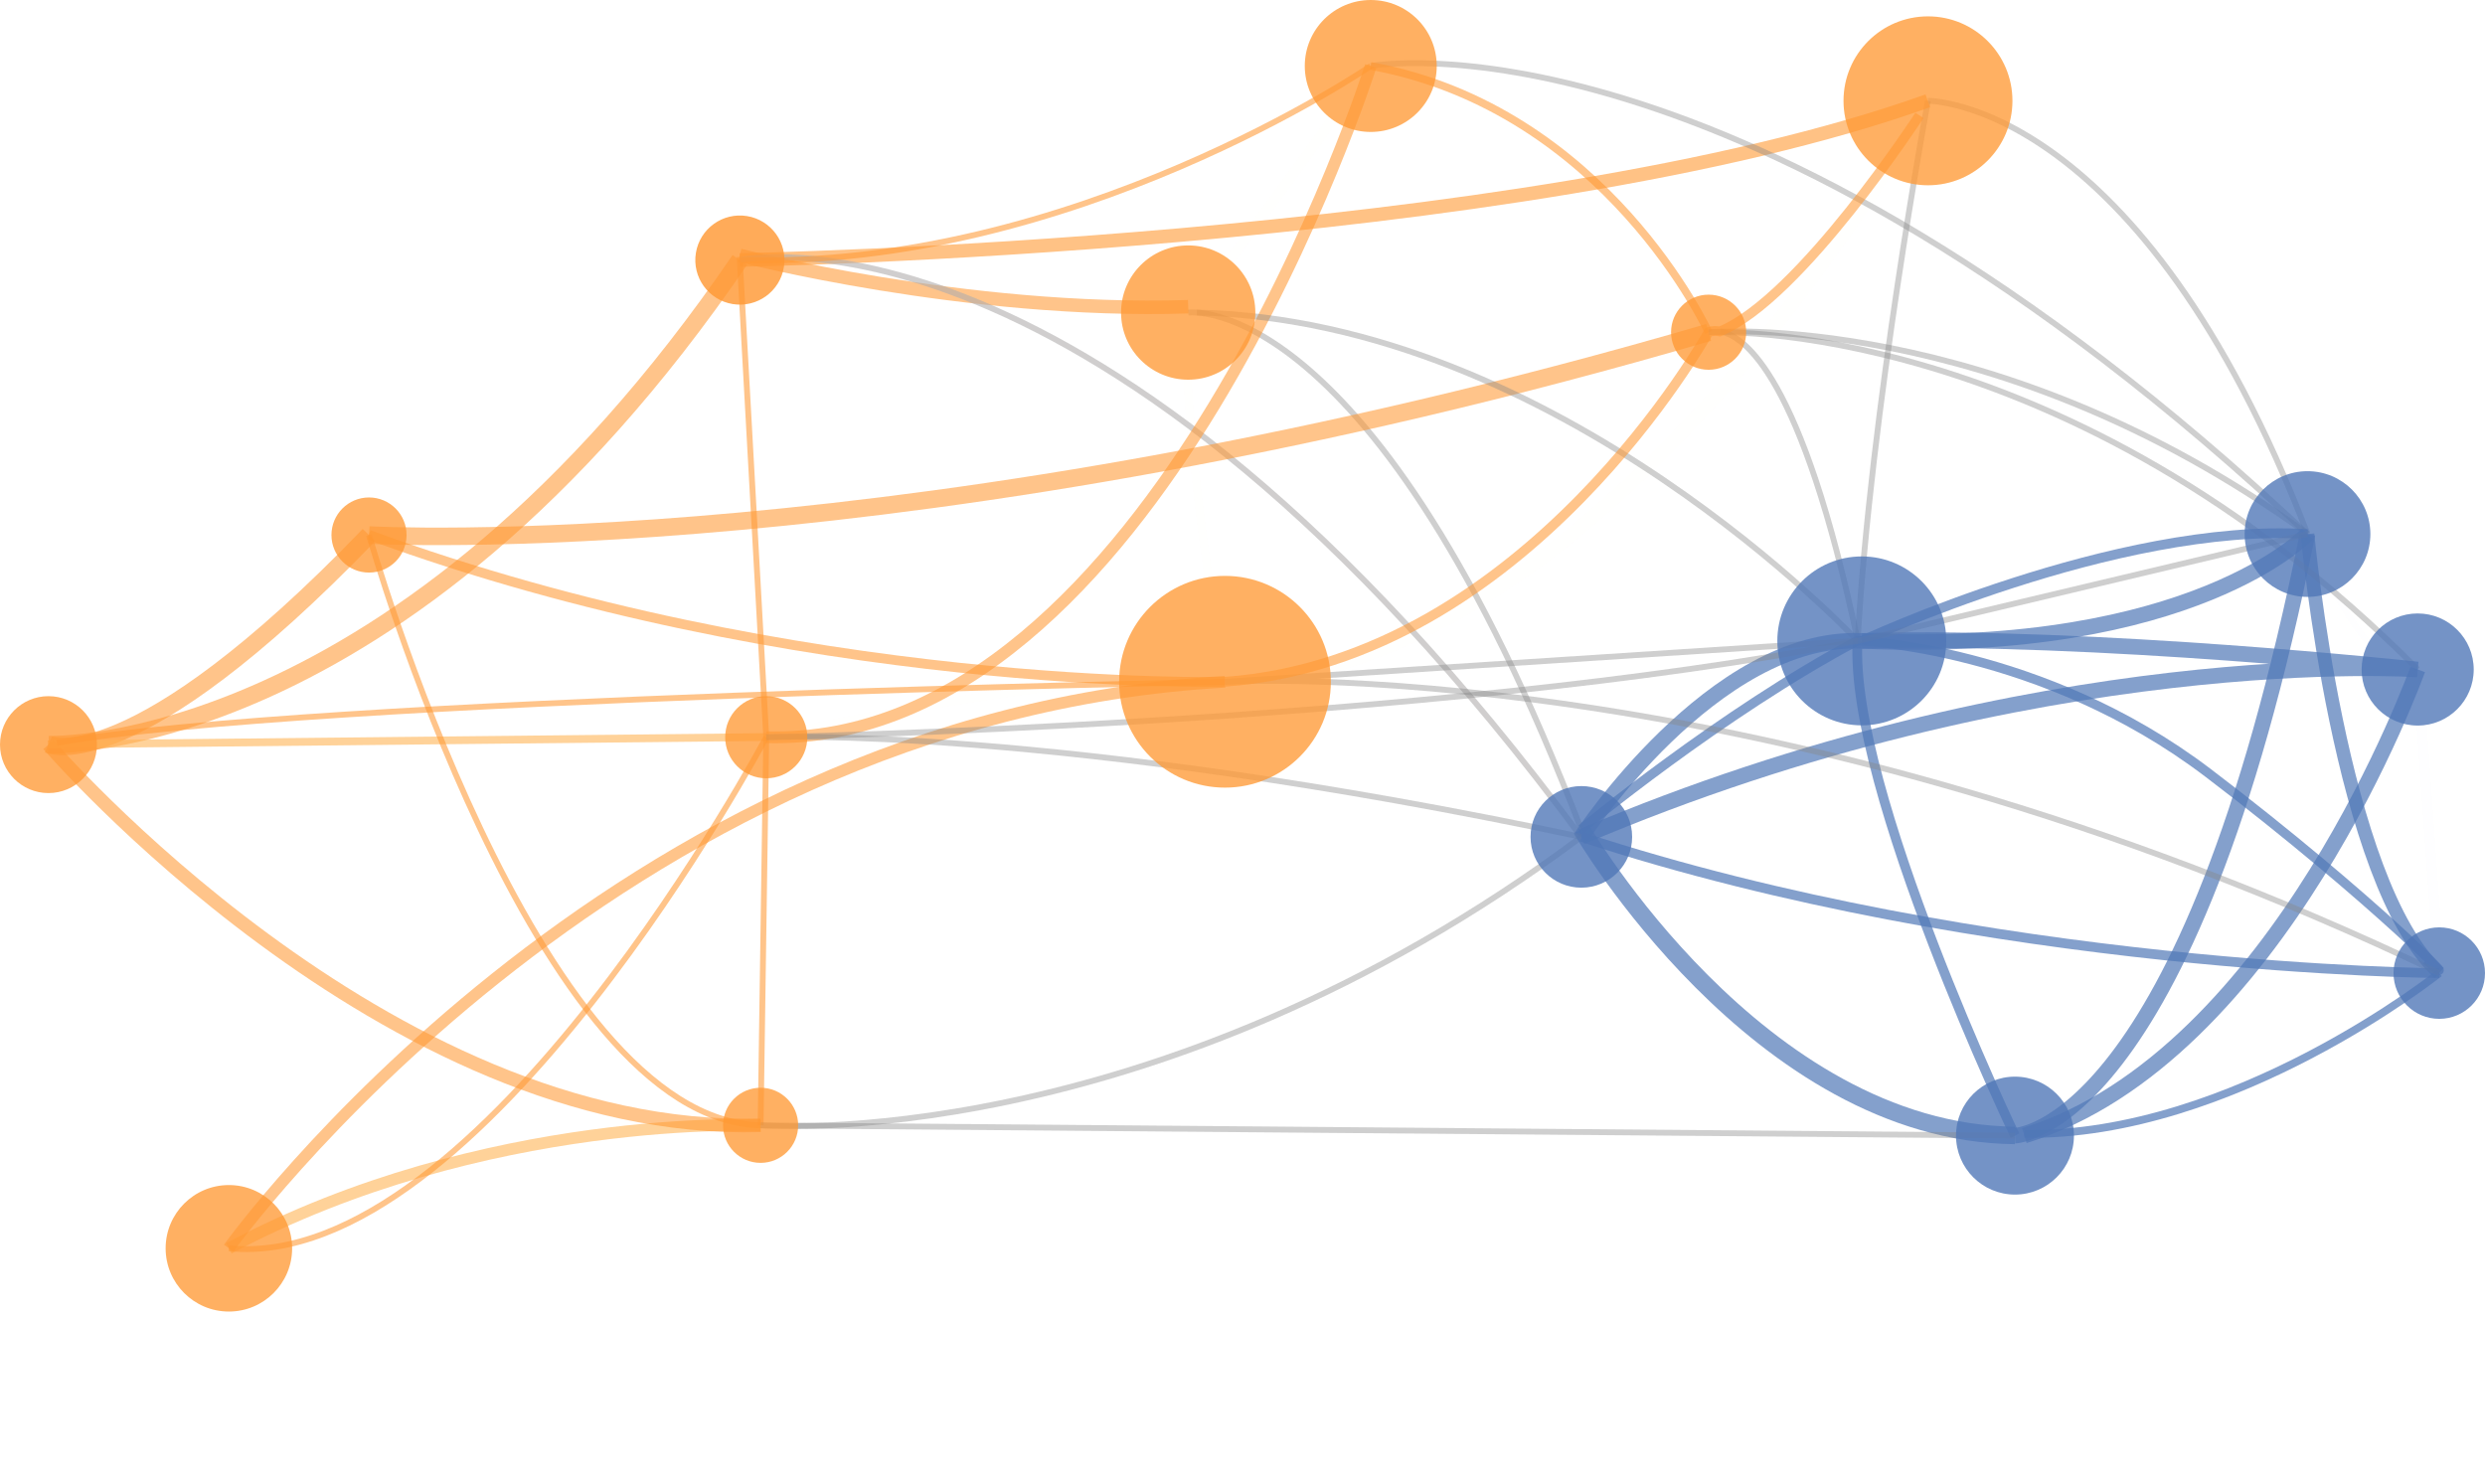
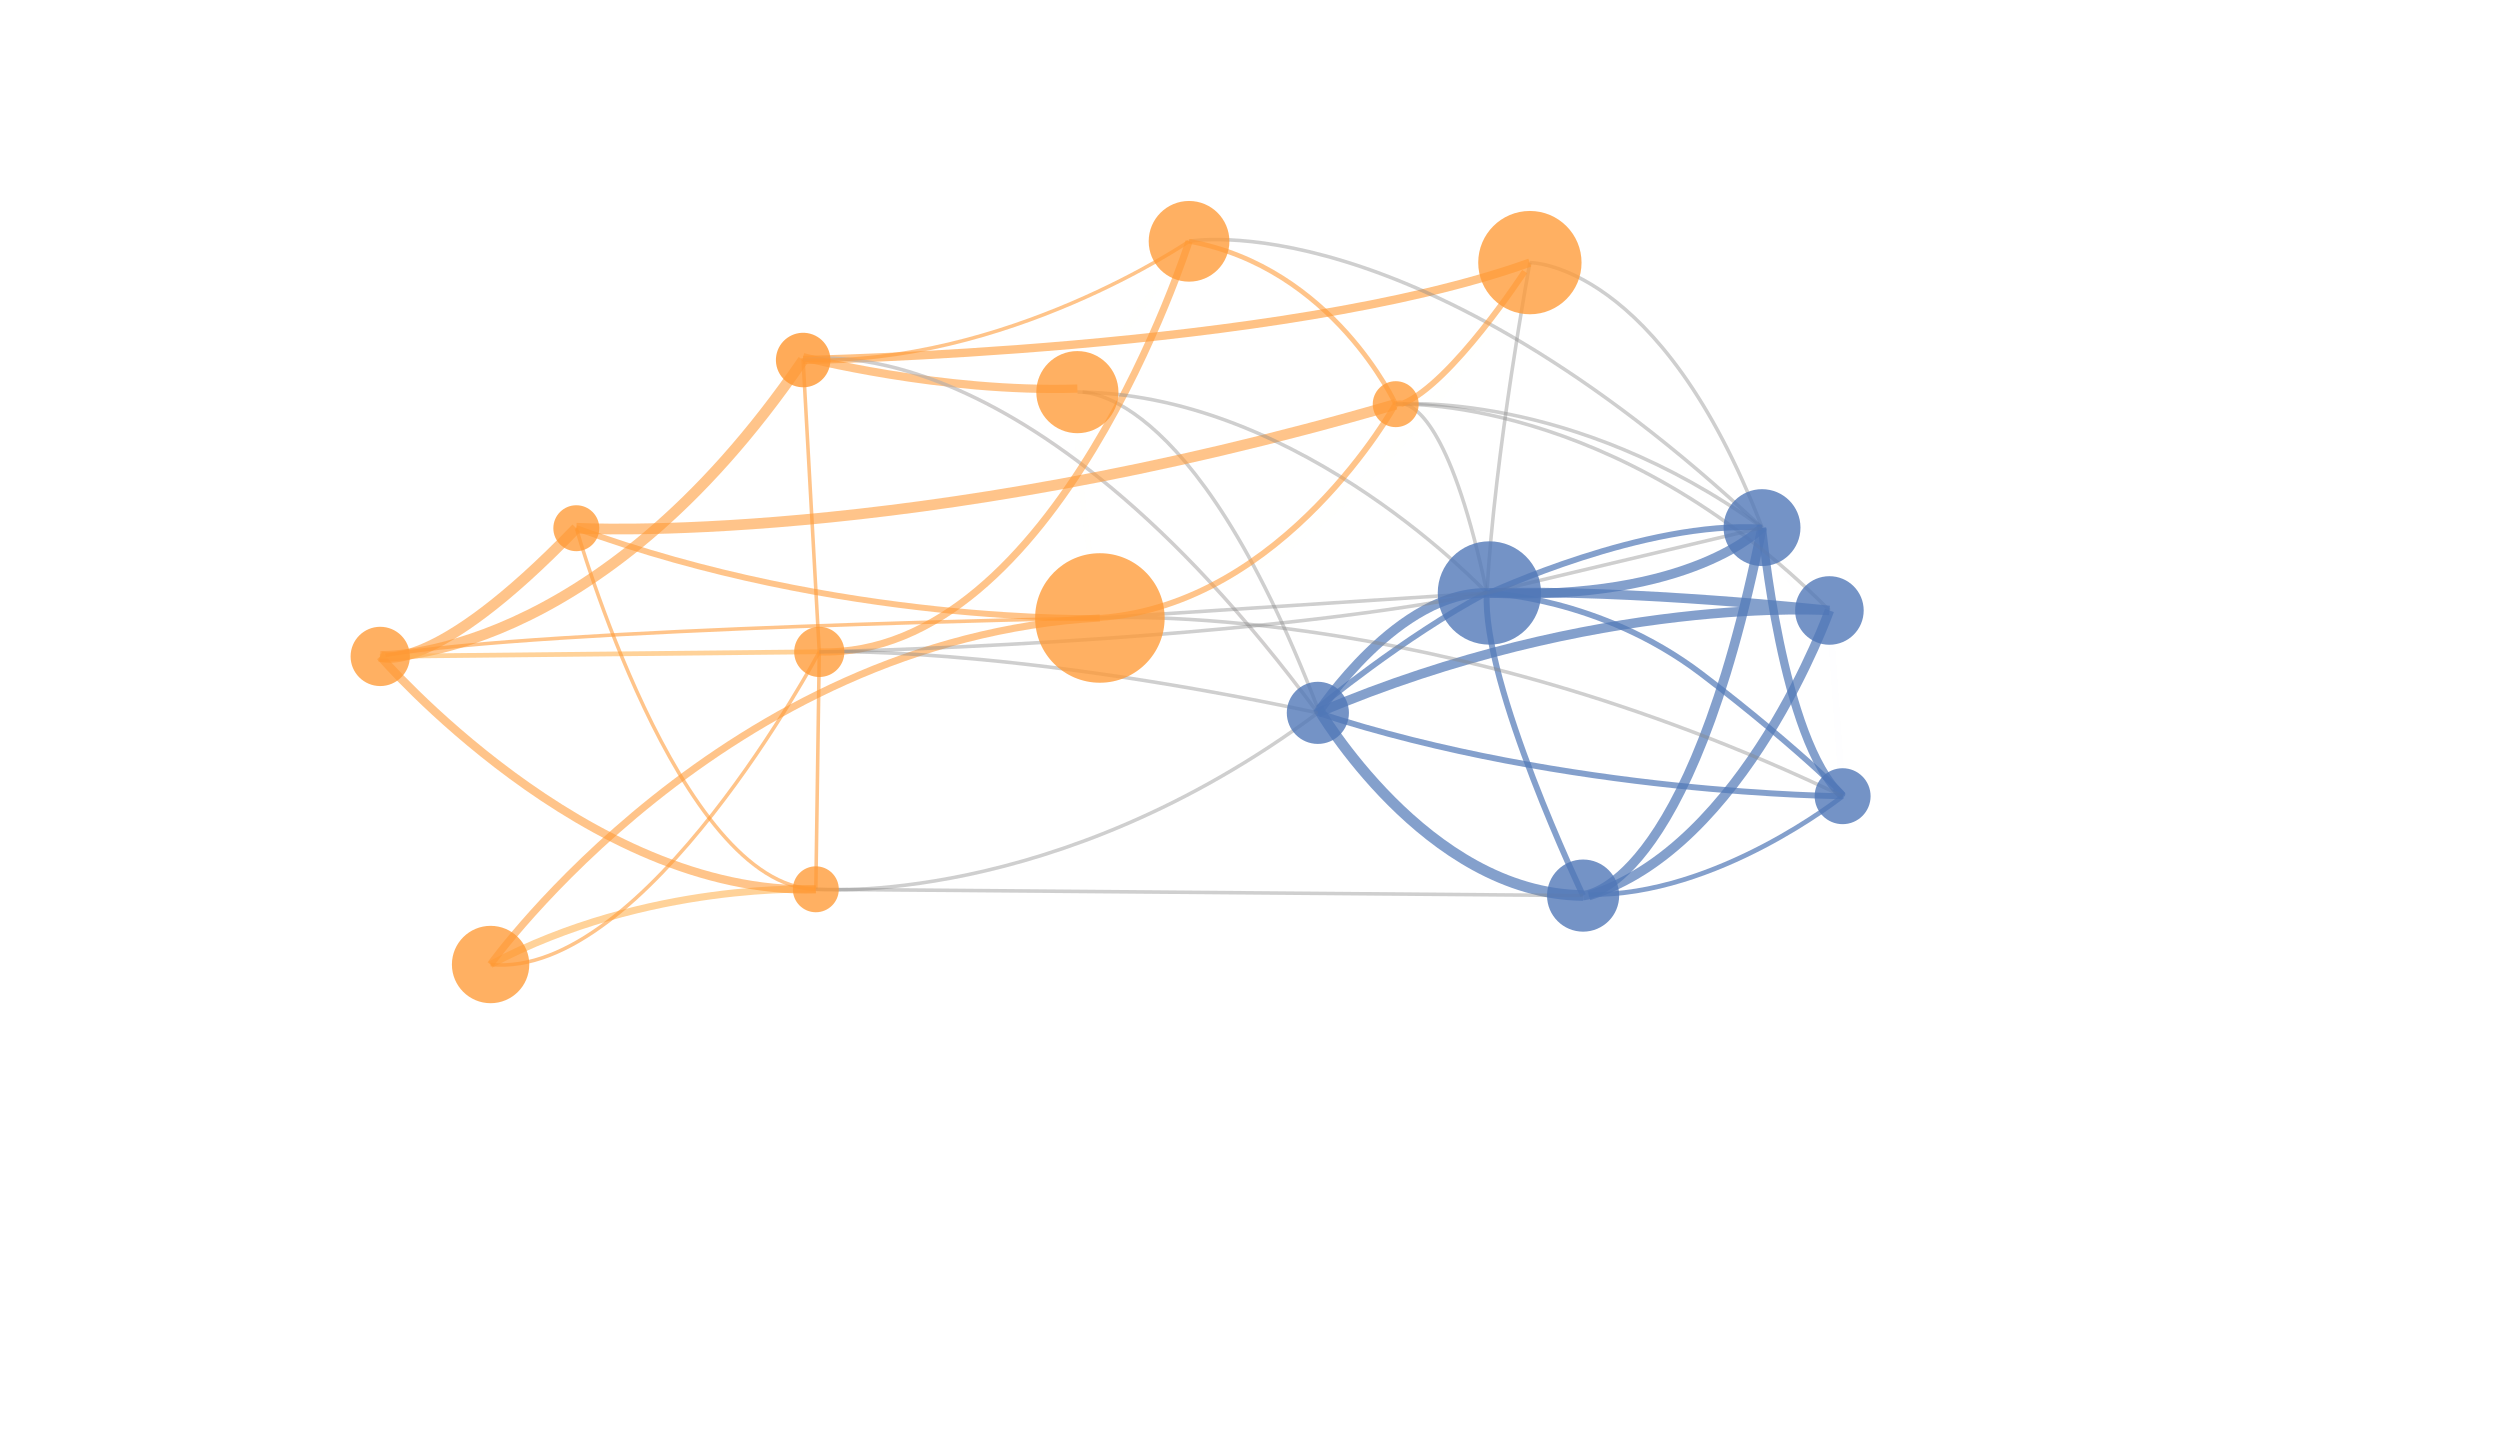
- <svg xmlns="http://www.w3.org/2000/svg" version="1.1" id="Livello_1" x="0px" y="0px" viewBox="20 20 1276.8 762.5" xml:space="preserve" width="1276.8" height="762.5">
+ <svg xmlns="http://www.w3.org/2000/svg" version="1.1" id="Livello_1" x="0px" y="0px" viewBox="0 0 2100 1200" xml:space="preserve" width="2100" height="1200">
  <defs id="defs90" />
  <style type="text/css" id="style1">
	.st0{fill:#878787;}
	.st1{font-family:'ArialMT';}
	.st2{font-size:42px;}
	.st3{fill:none;stroke:#000000;stroke-width:0.75;stroke-miterlimit:10;}
	.st4{fill:#878787;stroke:#000000;stroke-width:0.75;stroke-miterlimit:10;}
	.st5{fill:none;stroke:#312783;stroke-width:5.513;stroke-miterlimit:10;}
	.st6{fill:none;stroke:#312783;stroke-width:5;stroke-miterlimit:10;}
	.st7{opacity:0.6;fill:none;stroke:#312783;stroke-width:6;stroke-miterlimit:10;enable-background:new    ;}
	.st8{opacity:0.6;fill:none;stroke:#312783;stroke-width:7;stroke-miterlimit:10;enable-background:new    ;}
	.st9{opacity:0.6;fill:none;stroke:#312783;stroke-width:9;stroke-miterlimit:10;enable-background:new    ;}
	.st10{opacity:0.6;fill:none;stroke:#312783;stroke-width:7.109;stroke-miterlimit:10;enable-background:new    ;}
	.st11{opacity:0.7;fill:none;stroke:#BE1622;stroke-width:8;stroke-miterlimit:10;enable-background:new    ;}
	.st12{opacity:0.4;fill:none;stroke:#878787;stroke-width:3;stroke-miterlimit:10;enable-background:new    ;}
	.st13{opacity:0.7;fill:none;stroke:#BE1622;stroke-width:5;stroke-miterlimit:10;enable-background:new    ;}
	.st14{opacity:0.6;fill:none;stroke:#312783;stroke-width:4;stroke-miterlimit:10;enable-background:new    ;}
	.st15{opacity:0.6;fill:none;stroke:#312783;stroke-width:3;stroke-miterlimit:10;enable-background:new    ;}
	.st16{opacity:0.7;fill:none;stroke:#BE1622;stroke-width:4.831;stroke-miterlimit:10;enable-background:new    ;}
	.st17{opacity:0.6;fill:none;stroke:#312783;stroke-width:6.92;stroke-miterlimit:10;enable-background:new    ;}
	.st18{opacity:0.6;fill:none;stroke:#B0AEAE;stroke-width:3;stroke-miterlimit:10;enable-background:new    ;}
	.st19{opacity:0.7;fill:none;stroke:#991305;stroke-width:3;stroke-miterlimit:10;enable-background:new    ;}
	.st20{fill:none;}
	.st21{fill:none;stroke:#312783;stroke-width:4;stroke-miterlimit:10;}
	.st22{opacity:0.6;fill:none;stroke:#312783;stroke-width:6.049;stroke-miterlimit:10;enable-background:new    ;}
	.st23{opacity:0.6;fill:none;stroke:#312783;stroke-width:5;stroke-miterlimit:10;enable-background:new    ;}
	.st24{opacity:0.7;fill:none;stroke:#BE1622;stroke-width:7;stroke-miterlimit:10;enable-background:new    ;}
	.st25{opacity:0.7;fill:none;stroke:#BE1622;stroke-width:9;stroke-miterlimit:10;enable-background:new    ;}
	.st26{fill:none;stroke:#BE1622;stroke-width:5;stroke-miterlimit:10;}
	.st27{opacity:0.7;fill:none;stroke:#BE1622;stroke-width:4;stroke-miterlimit:10;enable-background:new    ;}
	.st28{opacity:0.6;fill:none;stroke:#312783;stroke-width:5.157;stroke-miterlimit:10;enable-background:new    ;}
	.st29{opacity:0.8;fill:#BE1622;enable-background:new    ;}
	.st30{opacity:0.85;fill:#312783;enable-background:new    ;}
	.st31{opacity:0.9;fill:#878787;enable-background:new    ;}
	.st32{font-size:60px;}
	.st33{opacity:0.9;fill:none;stroke:#000000;stroke-width:0.75;stroke-miterlimit:10;enable-background:new    ;}
	.st34{font-size:36px;}
	.st35{fill:none;stroke:#000000;stroke-width:0.75;stroke-miterlimit:10;}
</style>
-   <path class="st5" d="M 322.5,543.5" id="path5" />
-   <path class="st6" d="M 137.6,661.4" id="path6" />
-   <path class="st7" d="m 410.8,598.2 c 0,0 -141.5,-6.9 -273.2,63.2" id="path7" style="stroke:#ffb455;stroke-opacity:1" />
-   <path class="st8" d="m 44.9,402.6 c 0,0 173.3,201.3 365.9,195.6" id="path8" style="stroke:#ff9933;stroke-opacity:0.95" />
-   <path class="st9" d="M 209.6,294.9 C 87.5,421.7 44.9,402.5 44.9,402.5" id="path9" style="stroke:#ff9933;stroke-opacity:0.95" />
-   <path class="st10" d="m 1010.6,71.8 c 0,0 -160.8,293.8 -361.1,298.5" id="path10" style="stroke:#ffb455;stroke-opacity:0.01" />
-   <path class="st11" d="M 1205.6,294.4 C 1144,601.8 1055.3,603.5 1055.3,603.5" id="path11" style="stroke:#5077b7;stroke-opacity:1" />
-   <path class="st12" d="m 1010.6,71.8 c 0,0 108.9,-1.1 195,222.5" id="path12" />
-   <path class="st13" d="m 974.4,349.3 c -4.2,76.3 80.9,254.2 80.9,254.2" id="path13" style="stroke:#5077b7;stroke-opacity:1" />
-   <path class="st12" d="m 1010.6,71.8 c 0,0 -29.6,159.8 -36.1,277.4" id="path14" />
-   <path class="st8" d="m 400.1,153.6 c 0,0 401.8,-7.1 610.4,-81.8" id="path15" style="stroke:#ff9933;stroke-opacity:1" />
-   <path class="st9" d="m 44.9,402.6 c 0,0 180.7,6.5 355.2,-249" id="path16" style="stroke:#ff9933;stroke-opacity:0.95" />
-   <path class="st7" d="m 649.4,370.3 c -316.4,17.8 -511.9,291 -511.9,291" id="path17" style="stroke:#ff9933;stroke-opacity:0.95" />
-   <path class="st14" d="m 413.7,398.8 c 188.3,-40.6 235.7,-28.4 235.7,-28.4" id="path18" style="stroke:#ffb455;stroke-opacity:0.01" />
-   <path class="st14" d="m 49.3,401.7 c -1.5,0.3 -3,0.5 -4.4,0.8 l 368.9,-3.8" id="path19" style="stroke:#ffb455;stroke-opacity:1" />
-   <path class="st15" d="m 649.4,370.3 c 0,0 -470.7,8.5 -600.2,31.4" id="path20" style="stroke:#ff9933;stroke-opacity:0.95" />
-   <path class="st14" d="m 630.5,180.6 c 0,0 -6.5,39 18.9,189.8" id="path21" style="stroke:#ffb455;stroke-opacity:0.01" />
-   <path class="st16" d="m 832.5,446 c 0,0 72,-59.7 141.9,-96.8 0,0 94.8,3.1 180.1,67.9 85.3,64.8 138,118.9 112.1,96.2" id="path22" style="stroke:#5077b7;stroke-opacity:1" />
-   <path class="st12" d="m 630.5,180.6 c 0,0 95.1,-12.8 201.9,265.5" id="path23" />
-   <path class="st17" d="m 630.5,177.6 c -114.8,3.6 -230.4,-26.4 -230.4,-26.4" id="path24" style="stroke:#ff9933;stroke-opacity:0.95" />
-   <path class="st18" d="m 400.1,153.6 c 0,0 183.5,-40.2 432.3,296.4" id="path25" />
-   <path class="st15" d="m 724.3,53.9 c 0,0 -153.6,105 -324.2,99.7 l 13.6,245.2 -2.9,199.4" id="path26" style="stroke:#ff9933;stroke-opacity:0.95" />
-   <path class="st19" d="m 1205.6,294.4 c 0,0 28.2,73.6 56.6,69.6" id="path27" style="stroke:#002882;stroke-opacity:0.01" />
-   <path class="st12" d="m 724.3,53.9 c 0,0 187.8,-35.2 481.3,240.5" id="path28" />
-   <path class="st14" d="m 724.3,53.9 c 121,22 173.6,136.9 173.6,136.9" id="path29" style="stroke:#ff9933;stroke-opacity:0.95" />
-   <path class="st9" d="m 209.6,294.9 c 0,0 278.1,15.9 688.3,-104.1" id="path30" style="stroke:#ff9933;stroke-opacity:0.95" />
-   <path class="st15" d="m 410.8,598.2 c -116,-2.5 -201.2,-303.3 -201.2,-303.3" id="path31" style="stroke:#ff9933;stroke-opacity:0.95" />
-   <path class="st12" d="m 410.8,598.2 c 0,0 200.5,16.6 421.7,-148.2" id="path32" />
-   <path class="st15" d="m 137.6,661.4 c 129.7,12.7 276.1,-262.6 276.1,-262.6" id="path33" style="stroke:#ff9933;stroke-opacity:0.95" />
-   <path class="st20" d="M 137.6,661.4" id="path34" />
-   <path class="st21" d="M 431.5,-172.9" id="path35" />
-   <path class="st22" d="m 724.3,53.9 c 0,0 -111.1,350.4 -310.6,344.9" id="path36" style="stroke:#ff9933;stroke-opacity:0.95" />
-   <path class="st23" d="m 649.4,370.3 c 0,0 -218.8,5.7 -439.9,-75.5" id="path37" style="stroke:#ff9933;stroke-opacity:0.95" />
-   <path class="st24" d="m 1205.6,294.4 c 0,0 16.6,179.6 67.7,225.6" id="path38" style="stroke:#5077b7;stroke-opacity:1" />
-   <path class="st12" d="m 897.9,190.7 c 0,0 147,-12.8 307.7,103.6" id="path39" />
-   <path class="st12" d="m 897.9,190.7 c 0,0 182.7,-9.4 364.3,173.2" id="path40" />
-   <path class="st12" d="m 974.4,349.3 c 0,0 -153.8,-165 -339.5,-168.7" id="path41" />
-   <path class="st12" d="m 903.8,190.3 c 12.3,2.1 42,22.6 70.7,158.9" id="path42" />
-   <path class="st21" d="M 649.4,370.3" id="path43" />
-   <g id="Livello_2_00000139994485223562656510000006814076482496113797_" transform="translate(-274.5,-148.8)">
+   <path class="st5" d="M 597,692.3" id="path5" />
+   <path class="st6" d="M 412.1,810.2" id="path6" />
+   <path class="st7" d="m 685.3,747 c 0,0 -141.5,-6.9 -273.2,63.2" id="path7" style="stroke:#ffb455;stroke-opacity:1" />
+   <path class="st8" d="m 319.4,551.4 c 0,0 173.3,201.3 365.9,195.6" id="path8" style="stroke:#ff9933;stroke-opacity:0.95" />
+   <path class="st9" d="M 484.1,443.7 C 362,570.5 319.4,551.3 319.4,551.3" id="path9" style="stroke:#ff9933;stroke-opacity:0.95" />
+   <path class="st10" d="m 1285.1,220.6 c 0,0 -160.8,293.8 -361.1,298.5" id="path10" style="stroke:#ffb455;stroke-opacity:0.01" />
+   <path class="st11" d="m 1480.1,443.2 c -61.6,307.4 -150.3,309.1 -150.3,309.1" id="path11" style="stroke:#5077b7;stroke-opacity:1" />
+   <path class="st12" d="m 1285.1,220.6 c 0,0 108.9,-1.1 195,222.5" id="path12" />
+   <path class="st13" d="m 1248.9,498.1 c -4.2,76.3 80.9,254.2 80.9,254.2" id="path13" style="stroke:#5077b7;stroke-opacity:1" />
+   <path class="st12" d="m 1285.1,220.6 c 0,0 -29.6,159.8 -36.1,277.4" id="path14" />
+   <path class="st8" d="m 674.6,302.4 c 0,0 401.8,-7.1 610.4,-81.8" id="path15" style="stroke:#ff9933;stroke-opacity:1" />
+   <path class="st9" d="m 319.4,551.4 c 0,0 180.7,6.5 355.2,-249" id="path16" style="stroke:#ff9933;stroke-opacity:0.95" />
+   <path class="st7" d="M 923.9,519.1 C 607.5,536.9 412,810.1 412,810.1" id="path17" style="stroke:#ff9933;stroke-opacity:0.95" />
+   <path class="st14" d="M 688.2,547.6 C 876.5,507 923.9,519.2 923.9,519.2" id="path18" style="stroke:#ffb455;stroke-opacity:0.01" />
+   <path class="st14" d="m 323.8,550.5 c -1.5,0.3 -3,0.5 -4.4,0.8 l 368.9,-3.8" id="path19" style="stroke:#ffb455;stroke-opacity:1" />
+   <path class="st15" d="m 923.9,519.1 c 0,0 -470.7,8.5 -600.2,31.4" id="path20" style="stroke:#ff9933;stroke-opacity:0.95" />
+   <path class="st14" d="m 905,329.4 c 0,0 -6.5,39 18.9,189.8" id="path21" style="stroke:#ffb455;stroke-opacity:0.01" />
+   <path class="st16" d="m 1107,594.8 c 0,0 72,-59.7 141.9,-96.8 0,0 94.8,3.1 180.1,67.9 85.3,64.8 138,118.9 112.1,96.2" id="path22" style="stroke:#5077b7;stroke-opacity:1" />
+   <path class="st12" d="m 905,329.4 c 0,0 95.1,-12.8 201.9,265.5" id="path23" />
+   <path class="st17" d="M 905,326.4 C 790.2,330 674.6,300 674.6,300" id="path24" style="stroke:#ff9933;stroke-opacity:0.95" />
+   <path class="st18" d="m 674.6,302.4 c 0,0 183.5,-40.2 432.3,296.4" id="path25" />
+   <path class="st15" d="m 998.8,202.7 c 0,0 -153.6,105 -324.2,99.7 l 13.6,245.2 -2.9,199.4" id="path26" style="stroke:#ff9933;stroke-opacity:0.95" />
+   <path class="st19" d="m 1480.1,443.2 c 0,0 28.2,73.6 56.6,69.6" id="path27" style="stroke:#002882;stroke-opacity:0.01" />
+   <path class="st12" d="m 998.8,202.7 c 0,0 187.8,-35.2 481.3,240.5" id="path28" />
+   <path class="st14" d="m 998.8,202.7 c 121,22 173.6,136.9 173.6,136.9" id="path29" style="stroke:#ff9933;stroke-opacity:0.95" />
+   <path class="st9" d="m 484.1,443.7 c 0,0 278.1,15.9 688.3,-104.1" id="path30" style="stroke:#ff9933;stroke-opacity:0.95" />
+   <path class="st15" d="M 685.3,747 C 569.3,744.5 484.1,443.7 484.1,443.7" id="path31" style="stroke:#ff9933;stroke-opacity:0.95" />
+   <path class="st12" d="m 685.3,747 c 0,0 200.5,16.6 421.7,-148.2" id="path32" />
+   <path class="st15" d="M 412.1,810.2 C 541.8,822.9 688.2,547.6 688.2,547.6" id="path33" style="stroke:#ff9933;stroke-opacity:0.95" />
+   <path class="st20" d="M 412.1,810.2" id="path34" />
+   <path class="st21" d="M 706,-24.1" id="path35" />
+   <path class="st22" d="m 998.8,202.7 c 0,0 -111.1,350.4 -310.6,344.9" id="path36" style="stroke:#ff9933;stroke-opacity:0.95" />
+   <path class="st23" d="m 923.9,519.1 c 0,0 -218.8,5.7 -439.9,-75.5" id="path37" style="stroke:#ff9933;stroke-opacity:0.95" />
+   <path class="st24" d="m 1480.1,443.2 c 0,0 16.6,179.6 67.7,225.6" id="path38" style="stroke:#5077b7;stroke-opacity:1" />
+   <path class="st12" d="m 1172.4,339.5 c 0,0 147,-12.8 307.7,103.6" id="path39" />
+   <path class="st12" d="m 1172.4,339.5 c 0,0 182.7,-9.4 364.3,173.2" id="path40" />
+   <path class="st12" d="m 1248.9,498.1 c 0,0 -153.8,-165 -339.5,-168.7" id="path41" />
+   <path class="st12" d="m 1178.3,339.1 c 12.3,2.1 42,22.6 70.7,158.9" id="path42" />
+   <path class="st21" d="M 923.9,519.1" id="path43" />
+   <g id="Livello_2_00000139994485223562656510000006814076482496113797_">
</g>
-   <g id="Livello_4" transform="translate(-274.5,-148.8)">
+   <g id="Livello_4">
</g>
-   <path class="st13" d="m 1273.3,520 c 0,0 -231,-1.2 -440.8,-70" id="path44" style="fill:#000000;fill-opacity:0;stroke:#5077b7;stroke-opacity:1" />
-   <line class="st13" x1="1262.2" y1="364" x2="1273.3" y2="520" id="line44" style="stroke:#002882;stroke-opacity:0.01" />
-   <path class="st11" d="m 976.6,349.3 c -76.1,-3.3 -144.1,100.7 -144.1,100.7" id="path45" style="stroke:#5077b7;stroke-opacity:1" />
-   <path class="st11" d="m 1205.6,294.4 c 0,0 -58.8,62.2 -229,54.9" id="path46" style="stroke:#5077b7;stroke-opacity:1" />
-   <path class="st11" d="M 832.5,450 C 1066.8,350.3 1262.2,364 1262.2,364 c 0,0 -165.6,-18 -285.6,-14.7" id="path47" style="stroke:#5077b7;stroke-opacity:1" />
-   <path class="st25" d="m 832.5,446 c 0,0 90.6,156.1 222.8,157.4" id="path48" style="stroke:#5077b7;stroke-opacity:1" />
-   <path class="st11" d="m 1262.2,364 c 0,0 -71.2,199.4 -202.1,239.5" id="path49" style="stroke:#5077b7;stroke-opacity:1" />
-   <path class="st13" d="m 1205.6,294.4 c -98.4,-6.1 -229,54.9 -229,54.9" id="path50" style="stroke:#5077b7;stroke-opacity:1" />
-   <path class="st12" d="m 413.7,398.8 c 0,0 148.2,-6.4 418.7,51.2" id="path51" />
-   <path class="st12" d="m 413.7,398.8 c 0,0 345,-6.6 560.7,-49.5 L 1205.5,294.4" id="path52" />
-   <line class="st12" x1="1055.3" y1="603.5" x2="410.8" y2="598.2" id="line52" />
-   <path class="st26" d="M 540.5,782.5" id="path53" />
-   <path class="st26" d="M 1262.2,364" id="path54" />
-   <path class="st27" d="m 1273.3,520 c 0,0 -105.7,84.4 -213.2,82.6" id="path55" style="stroke:#5077b7;stroke-opacity:1" />
-   <path class="st12" d="M 1273.3,520 C 926,353.5 649.5,370.3 649.5,370.3 l 325,-21.1" id="path56" />
-   <path class="st28" d="m 724.3,53.9 c 0,0 -67.2,94.7 -93.5,126.9" id="path57" style="stroke:#ffb455;stroke-opacity:0.01" />
-   <circle class="st29" cx="976.6" cy="349.3" r="43.4" id="circle57" style="fill:#5077b7;fill-opacity:0.99" />
-   <circle class="st29" cx="832.5" cy="450" r="26.1" id="circle58" style="fill:#5077b7;fill-opacity:0.99" />
-   <circle class="st29" cx="1262.2" cy="364" r="28.8" id="circle59" style="fill:#5077b7;fill-opacity:0.99" />
-   <circle class="st29" cx="1273.3" cy="520" r="23.5" id="circle60" style="fill:#5077b7;fill-opacity:0.99" />
-   <circle class="st29" cx="1055.3" cy="603.5" r="30.3" id="circle61" style="fill:#5077b7;fill-opacity:0.99" />
-   <circle class="st29" cx="1205.6" cy="294.4" r="32.3" id="circle62" style="fill:#5077b7;fill-opacity:0.99" />
-   <circle class="st30" cx="724.3" cy="53.9" r="33.9" id="circle63" style="fill:#ff9933;fill-opacity:0.9" />
-   <circle class="st30" cx="1010.6" cy="71.8" r="43.4" id="circle64" style="fill:#ff9933;fill-opacity:0.9" />
-   <circle class="st30" cx="630.5" cy="180.6" r="34.5" id="circle65" style="fill:#ff9933;fill-opacity:0.9" />
-   <circle class="st30" cx="897.9" cy="190.7" r="19.3" id="circle66" style="fill:#ff9933;fill-opacity:0.9" />
-   <circle class="st30" cx="209.6" cy="294.9" r="19.3" id="circle67" style="fill:#ff9933;fill-opacity:0.9" />
-   <circle class="st30" cx="410.8" cy="598.2" r="19.3" id="circle68" style="fill:#ff9933;fill-opacity:0.9" />
-   <circle class="st30" cx="413.7" cy="398.8" r="21.1" id="circle69" style="fill:#ff9933;fill-opacity:0.9" />
-   <circle class="st30" cx="137.6" cy="661.4" r="32.5" id="circle70" style="fill:#ff9933;fill-opacity:0.9" />
-   <circle transform="rotate(-80.78164)" class="st30" cx="-87.541" cy="419.598" id="ellipse70" r="22.9" style="fill:#ff9933;fill-opacity:0.95;stroke-width:1" />
-   <circle class="st30" cx="649.4" cy="370.3" r="54.4" id="circle71" style="fill:#ff9933;fill-opacity:0.9" />
-   <circle class="st30" cx="44.9" cy="402.6" r="24.9" id="circle90" style="fill:#ff9933;fill-opacity:0.9" />
-   <path class="st23" d="m 649.4,370.3 c 155.6,-11.3 248.4,-179.6 248.4,-179.6 0,0 2.1,-1.1 5.9,-0.4 C 945,173.4 1006.2,79.3 1006.2,79.3" id="path90" style="stroke:#ff9933;stroke-opacity:0.95" />
-   <g id="g90" transform="translate(-274.5,-148.8)" />
+   <path class="st13" d="m 1547.8,668.8 c 0,0 -231,-1.2 -440.8,-70" id="path44" style="fill:#000000;fill-opacity:0;stroke:#5077b7;stroke-opacity:1" />
+   <line class="st13" x1="1536.7" y1="512.8" x2="1547.8" y2="668.8" id="line44" style="stroke:#002882;stroke-opacity:0.01" />
+   <path class="st11" d="M 1251.1,498.1 C 1175,494.8 1107,598.8 1107,598.8" id="path45" style="stroke:#5077b7;stroke-opacity:1" />
+   <path class="st11" d="m 1480.1,443.2 c 0,0 -58.8,62.2 -229,54.9" id="path46" style="stroke:#5077b7;stroke-opacity:1" />
+   <path class="st11" d="m 1107,598.8 c 234.3,-99.7 429.7,-86 429.7,-86 0,0 -165.6,-18 -285.6,-14.7" id="path47" style="stroke:#5077b7;stroke-opacity:1" />
+   <path class="st25" d="m 1107,594.8 c 0,0 90.6,156.1 222.8,157.4" id="path48" style="stroke:#5077b7;stroke-opacity:1" />
+   <path class="st11" d="m 1536.7,512.8 c 0,0 -71.2,199.4 -202.1,239.5" id="path49" style="stroke:#5077b7;stroke-opacity:1" />
+   <path class="st13" d="m 1480.1,443.2 c -98.4,-6.1 -229,54.9 -229,54.9" id="path50" style="stroke:#5077b7;stroke-opacity:1" />
+   <path class="st12" d="m 688.2,547.6 c 0,0 148.2,-6.4 418.7,51.2" id="path51" />
+   <path class="st12" d="m 688.2,547.6 c 0,0 345,-6.6 560.7,-49.5 L 1480,443.2" id="path52" />
+   <line class="st12" x1="1329.8" y1="752.3" x2="685.3" y2="747" id="line52" />
+   <path class="st26" d="M 815,931.3" id="path53" />
+   <path class="st26" d="M 1536.7,512.8" id="path54" />
+   <path class="st27" d="m 1547.8,668.8 c 0,0 -105.7,84.4 -213.2,82.6" id="path55" style="stroke:#5077b7;stroke-opacity:1" />
+   <path class="st12" d="M 1547.8,668.8 C 1200.5,502.3 924,519.1 924,519.1 L 1249,498" id="path56" />
+   <path class="st28" d="m 998.8,202.7 c 0,0 -67.2,94.7 -93.5,126.9" id="path57" style="stroke:#ffb455;stroke-opacity:0.01" />
+   <circle class="st29" cx="1251.1" cy="498.1" r="43.4" id="circle57" style="fill:#5077b7;fill-opacity:0.99" />
+   <circle class="st29" cx="1107" cy="598.8" r="26.1" id="circle58" style="fill:#5077b7;fill-opacity:0.99" />
+   <circle class="st29" cx="1536.7" cy="512.8" r="28.8" id="circle59" style="fill:#5077b7;fill-opacity:0.99" />
+   <circle class="st29" cx="1547.8" cy="668.8" r="23.5" id="circle60" style="fill:#5077b7;fill-opacity:0.99" />
+   <circle class="st29" cx="1329.8" cy="752.3" r="30.3" id="circle61" style="fill:#5077b7;fill-opacity:0.99" />
+   <circle class="st29" cx="1480.1" cy="443.2" r="32.3" id="circle62" style="fill:#5077b7;fill-opacity:0.99" />
+   <circle class="st30" cx="998.8" cy="202.7" r="33.9" id="circle63" style="fill:#ff9933;fill-opacity:0.9" />
+   <circle class="st30" cx="1285.1" cy="220.6" r="43.4" id="circle64" style="fill:#ff9933;fill-opacity:0.9" />
+   <circle class="st30" cx="905" cy="329.4" r="34.5" id="circle65" style="fill:#ff9933;fill-opacity:0.9" />
+   <circle class="st30" cx="1172.4" cy="339.5" r="19.3" id="circle66" style="fill:#ff9933;fill-opacity:0.9" />
+   <circle class="st30" cx="484.1" cy="443.7" r="19.3" id="circle67" style="fill:#ff9933;fill-opacity:0.9" />
+   <circle class="st30" cx="685.3" cy="747" r="19.3" id="circle68" style="fill:#ff9933;fill-opacity:0.9" />
+   <circle class="st30" cx="688.2" cy="547.6" r="21.1" id="circle69" style="fill:#ff9933;fill-opacity:0.9" />
+   <circle class="st30" cx="412.1" cy="810.2" r="32.5" id="circle70" style="fill:#ff9933;fill-opacity:0.9" />
+   <circle transform="rotate(-80.78164)" class="st30" cx="-190.446" cy="714.391" id="ellipse70" r="22.9" style="stroke-width:1;fill:#ff9933;fill-opacity:0.95" />
+   <circle class="st30" cx="923.9" cy="519.1" r="54.4" id="circle71" style="fill:#ff9933;fill-opacity:0.9" />
+   <circle class="st30" cx="319.4" cy="551.4" r="24.9" id="circle90" style="fill:#ff9933;fill-opacity:0.9" />
+   <path class="st23" d="m 923.9,519.1 c 155.6,-11.3 248.4,-179.6 248.4,-179.6 0,0 2.1,-1.1 5.9,-0.4 41.3,-16.9 102.5,-111 102.5,-111" id="path90" style="stroke:#ff9933;stroke-opacity:0.95" />
+   <g id="g90" />
</svg>
